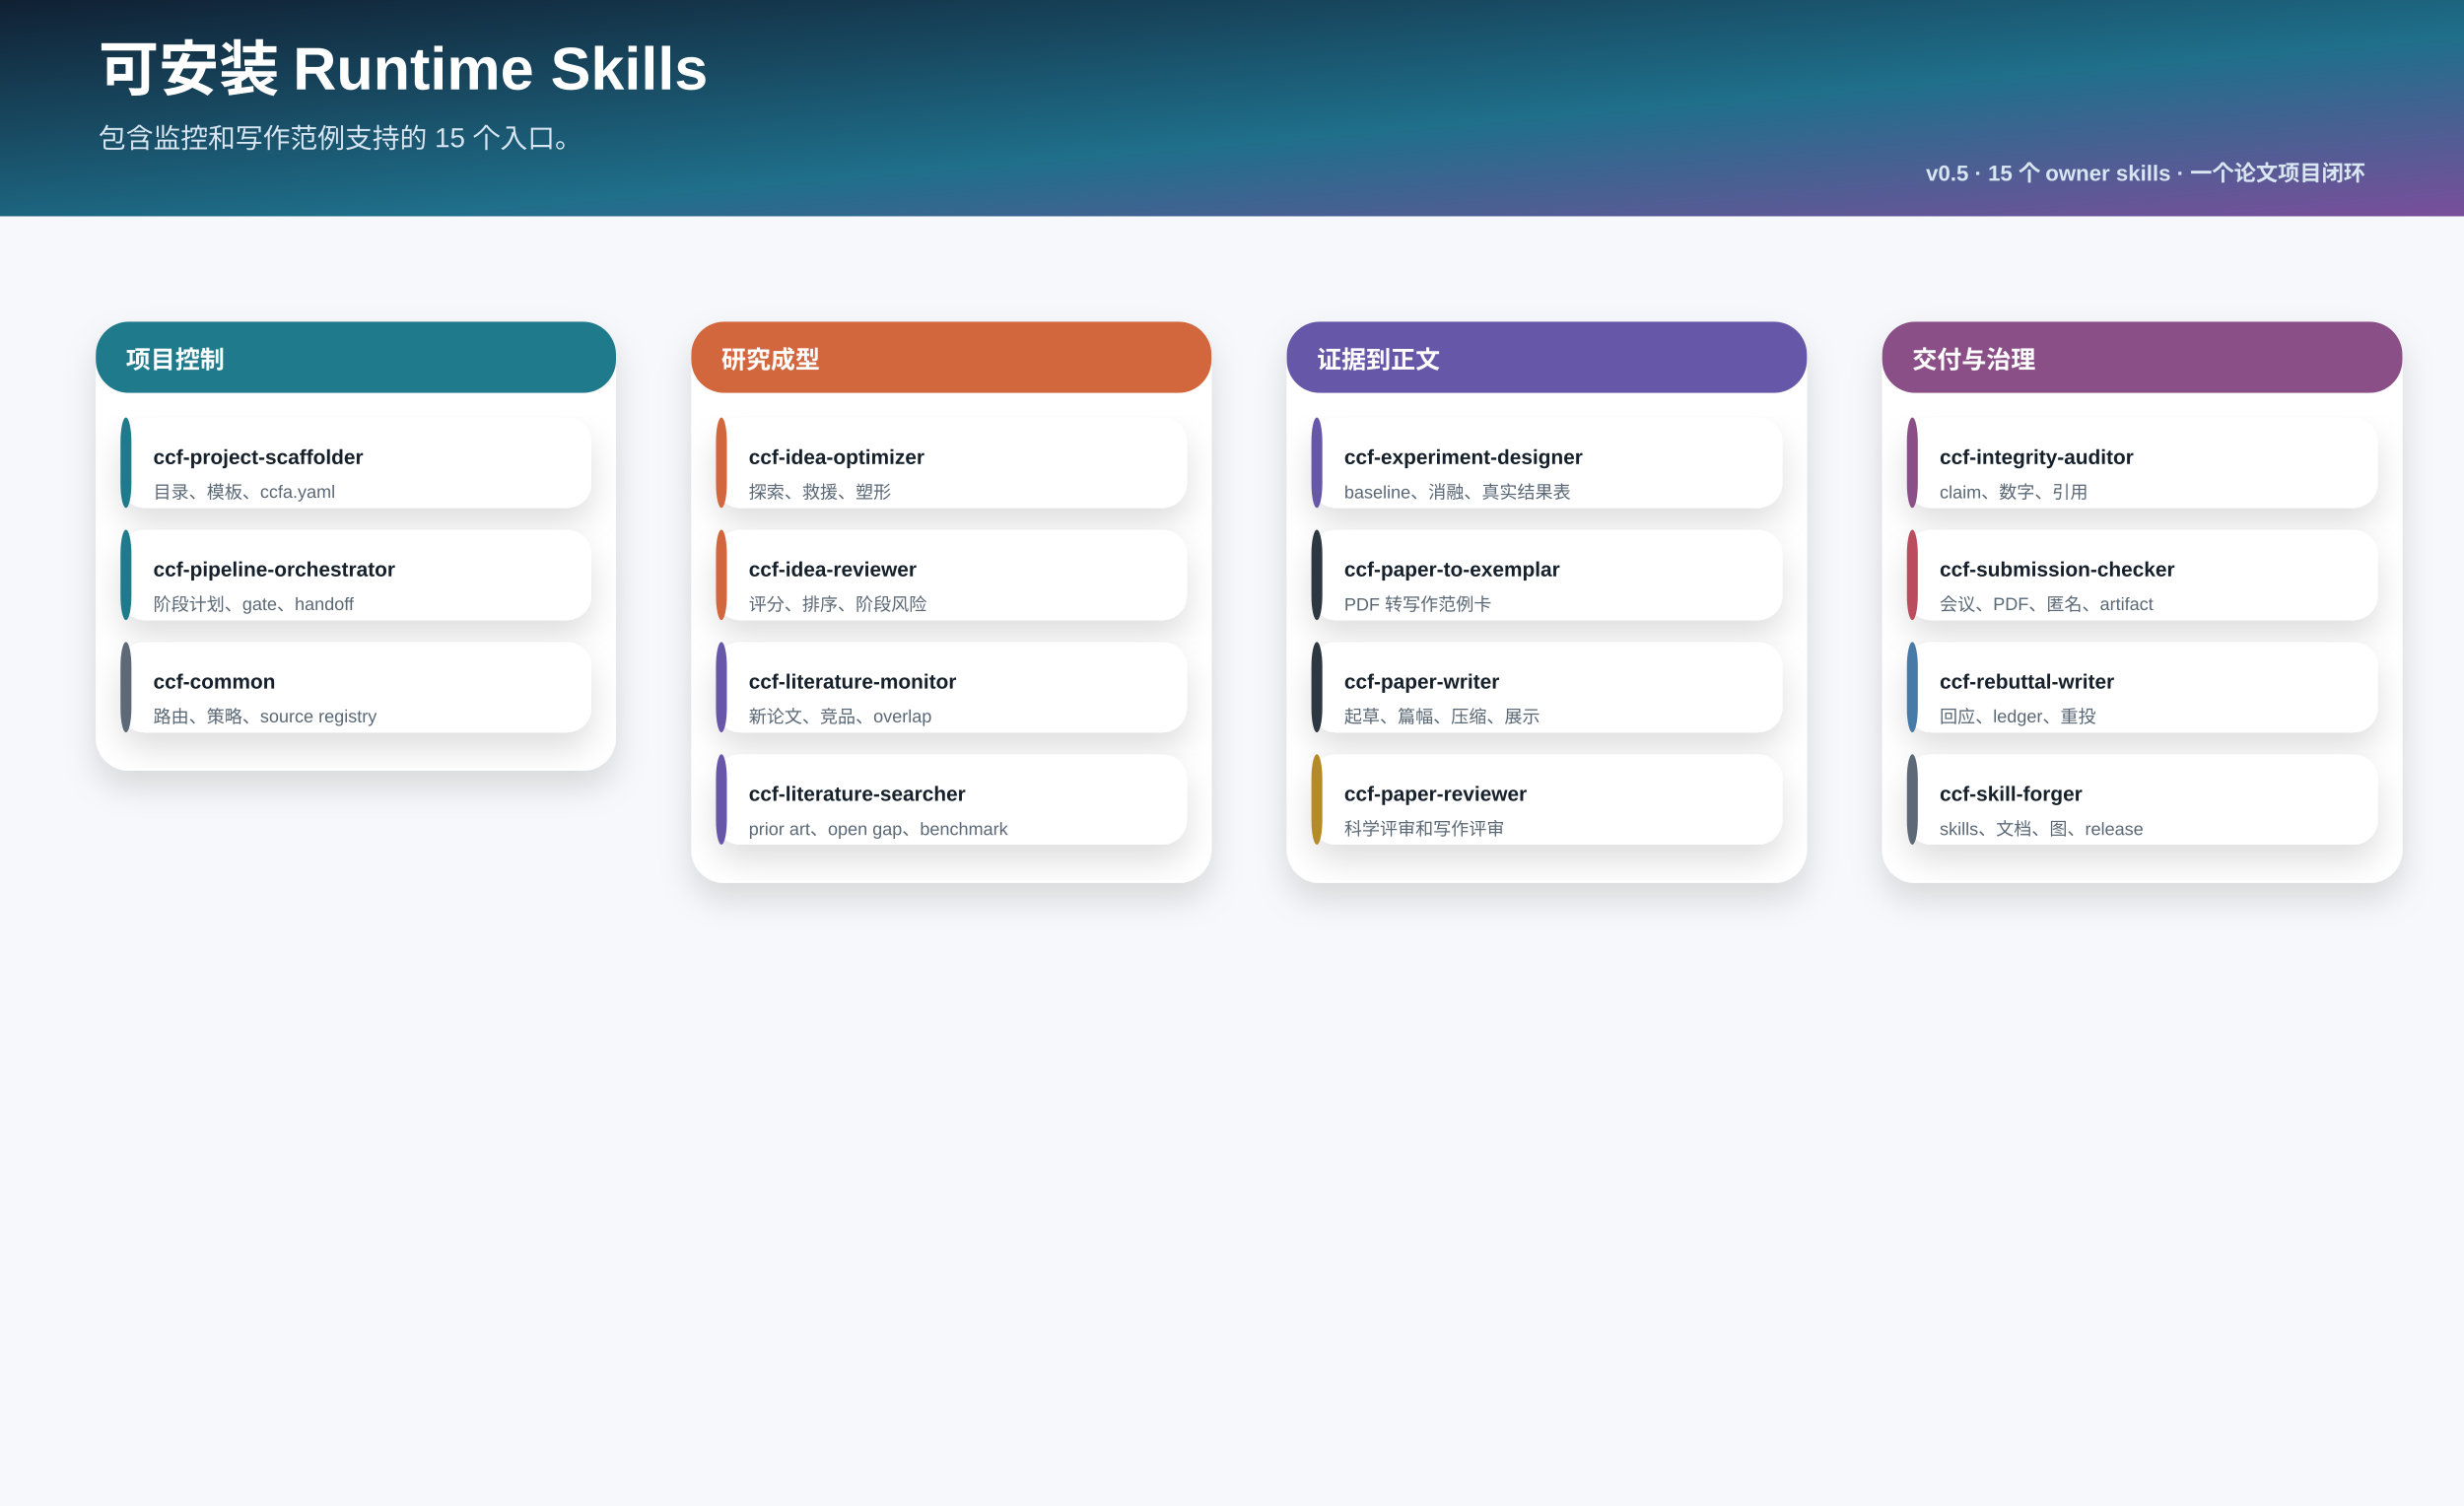
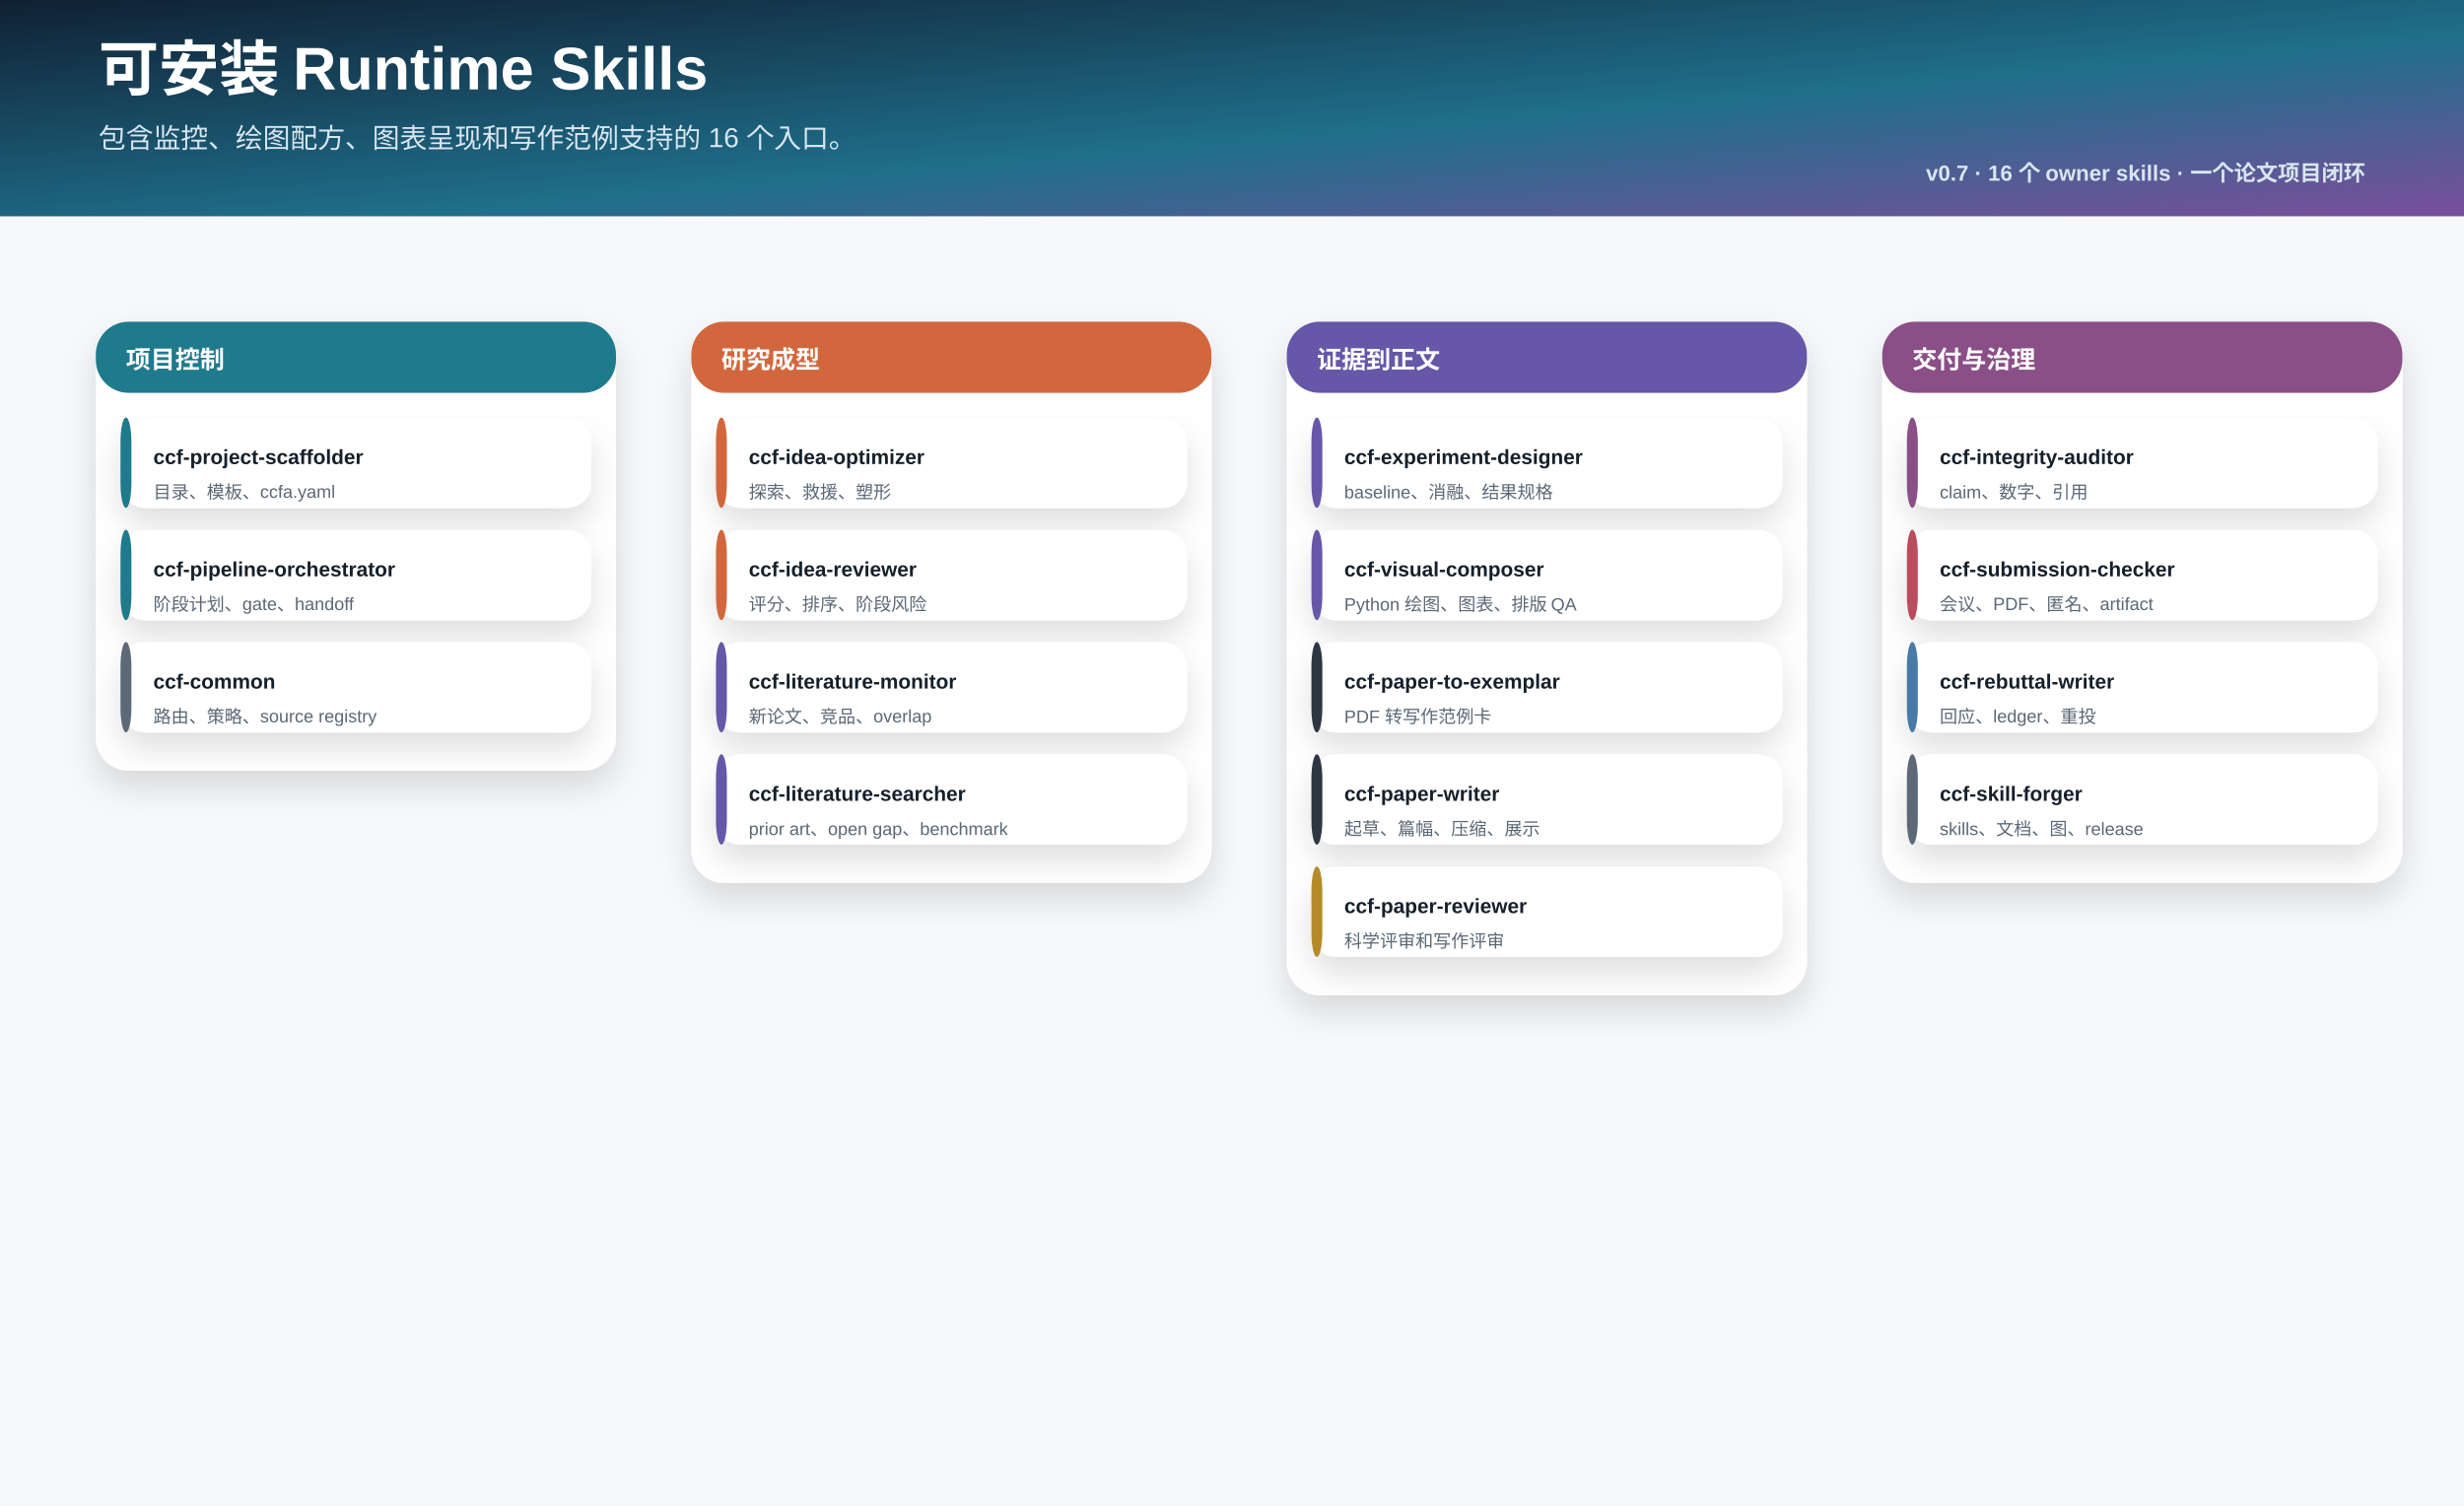
<svg xmlns="http://www.w3.org/2000/svg" width="1800" height="1100" viewBox="0 0 1800 1100">
  <defs>
    <linearGradient id="header" x1="0" y1="0" x2="1" y2="1">
      <stop offset="0" stop-color="#102033" />
      <stop offset="0.58" stop-color="#1F6F8B" />
      <stop offset="1" stop-color="#7A4E9B" />
    </linearGradient>
    <filter id="shadow" x="-20%" y="-20%" width="140%" height="160%">
      <feDropShadow dx="0" dy="12" stdDeviation="12" flood-color="#0B1826" flood-opacity="0.13" />
    </filter>
    <marker id="arrow" markerWidth="13" markerHeight="13" refX="11" refY="6.5" orient="auto">
      <path d="M2,2 L11,6.5 L2,11 Z" fill="#7B8794" />
    </marker>
  </defs>
  <style>text{font-family:Microsoft YaHei, Segoe UI, Arial, sans-serif;dominant-baseline:auto} .mono{font-family:Consolas,Menlo,monospace}</style>
  <rect x="0" y="0" width="1800" height="1100" rx="0" fill="#F6F8FB" stroke="none" stroke-width="2" />
  <rect x="0" y="0" width="1800" height="158" rx="0" fill="url(#header)" stroke="none" stroke-width="2" />
  <text x="72" y="66" font-size="44" font-weight="850" fill="#FFFFFF" text-anchor="start">可安装 Runtime Skills</text>
-   <text x="72" y="108" font-size="20" font-weight="500" fill="#D8E6F2" text-anchor="start">包含监控和写作范例支持的 15 个入口。</text>
-   <text x="1728" y="132" font-size="16" font-weight="650" fill="#D8E6F2" text-anchor="end">v0.5 · 15 个 owner skills · 一个论文项目闭环</text>
+   <text x="72" y="108" font-size="20" font-weight="500" fill="#D8E6F2" text-anchor="start">包含监控、绘图配方、图表呈现和写作范例支持的 16 个入口。</text>
+   <text x="1728" y="132" font-size="16" font-weight="650" fill="#D8E6F2" text-anchor="end">v0.7 · 16 个 owner skills · 一个论文项目闭环</text>
  <rect x="70" y="235" width="380" height="328" rx="24" fill="#FFFFFF" stroke="none" stroke-width="2" filter="url(#shadow)" />
  <rect x="70" y="235" width="380" height="52" rx="24" fill="#1F7A8C" stroke="none" stroke-width="2" />
  <text x="92" y="269" font-size="18" font-weight="820" fill="#FFFFFF" text-anchor="start">项目控制</text>
  <rect x="88" y="305" width="344" height="66" rx="18" fill="#FFFFFF" stroke="none" stroke-width="2" filter="url(#shadow)" />
  <rect x="88" y="305" width="8" height="66" rx="18" fill="#1F7A8C" stroke="none" stroke-width="2" />
  <text x="112" y="339" font-size="15" font-weight="820" fill="#15202B" text-anchor="start">ccf-project-scaffolder</text>
  <text x="112" y="364" font-size="13" font-weight="520" fill="#5A6775" text-anchor="start">目录、模板、ccfa.yaml</text>
  <rect x="88" y="387" width="344" height="66" rx="18" fill="#FFFFFF" stroke="none" stroke-width="2" filter="url(#shadow)" />
  <rect x="88" y="387" width="8" height="66" rx="18" fill="#1F7A8C" stroke="none" stroke-width="2" />
  <text x="112" y="421" font-size="15" font-weight="820" fill="#15202B" text-anchor="start">ccf-pipeline-orchestrator</text>
  <text x="112" y="446" font-size="13" font-weight="520" fill="#5A6775" text-anchor="start">阶段计划、gate、handoff</text>
  <rect x="88" y="469" width="344" height="66" rx="18" fill="#FFFFFF" stroke="none" stroke-width="2" filter="url(#shadow)" />
  <rect x="88" y="469" width="8" height="66" rx="18" fill="#5D6977" stroke="none" stroke-width="2" />
  <text x="112" y="503" font-size="15" font-weight="820" fill="#15202B" text-anchor="start">ccf-common</text>
  <text x="112" y="528" font-size="13" font-weight="520" fill="#5A6775" text-anchor="start">路由、策略、source registry</text>
  <rect x="505" y="235" width="380" height="410" rx="24" fill="#FFFFFF" stroke="none" stroke-width="2" filter="url(#shadow)" />
  <rect x="505" y="235" width="380" height="52" rx="24" fill="#D2673D" stroke="none" stroke-width="2" />
  <text x="527" y="269" font-size="18" font-weight="820" fill="#FFFFFF" text-anchor="start">研究成型</text>
  <rect x="523" y="305" width="344" height="66" rx="18" fill="#FFFFFF" stroke="none" stroke-width="2" filter="url(#shadow)" />
  <rect x="523" y="305" width="8" height="66" rx="18" fill="#D2673D" stroke="none" stroke-width="2" />
  <text x="547" y="339" font-size="15" font-weight="820" fill="#15202B" text-anchor="start">ccf-idea-optimizer</text>
  <text x="547" y="364" font-size="13" font-weight="520" fill="#5A6775" text-anchor="start">探索、救援、塑形</text>
  <rect x="523" y="387" width="344" height="66" rx="18" fill="#FFFFFF" stroke="none" stroke-width="2" filter="url(#shadow)" />
  <rect x="523" y="387" width="8" height="66" rx="18" fill="#D2673D" stroke="none" stroke-width="2" />
  <text x="547" y="421" font-size="15" font-weight="820" fill="#15202B" text-anchor="start">ccf-idea-reviewer</text>
  <text x="547" y="446" font-size="13" font-weight="520" fill="#5A6775" text-anchor="start">评分、排序、阶段风险</text>
  <rect x="523" y="469" width="344" height="66" rx="18" fill="#FFFFFF" stroke="none" stroke-width="2" filter="url(#shadow)" />
  <rect x="523" y="469" width="8" height="66" rx="18" fill="#6657A8" stroke="none" stroke-width="2" />
  <text x="547" y="503" font-size="15" font-weight="820" fill="#15202B" text-anchor="start">ccf-literature-monitor</text>
  <text x="547" y="528" font-size="13" font-weight="520" fill="#5A6775" text-anchor="start">新论文、竞品、overlap</text>
  <rect x="523" y="551" width="344" height="66" rx="18" fill="#FFFFFF" stroke="none" stroke-width="2" filter="url(#shadow)" />
  <rect x="523" y="551" width="8" height="66" rx="18" fill="#6657A8" stroke="none" stroke-width="2" />
  <text x="547" y="585" font-size="15" font-weight="820" fill="#15202B" text-anchor="start">ccf-literature-searcher</text>
  <text x="547" y="610" font-size="13" font-weight="520" fill="#5A6775" text-anchor="start">prior art、open gap、benchmark</text>
-   <rect x="940" y="235" width="380" height="410" rx="24" fill="#FFFFFF" stroke="none" stroke-width="2" filter="url(#shadow)" />
+   <rect x="940" y="235" width="380" height="492" rx="24" fill="#FFFFFF" stroke="none" stroke-width="2" filter="url(#shadow)" />
  <rect x="940" y="235" width="380" height="52" rx="24" fill="#6657A8" stroke="none" stroke-width="2" />
  <text x="962" y="269" font-size="18" font-weight="820" fill="#FFFFFF" text-anchor="start">证据到正文</text>
  <rect x="958" y="305" width="344" height="66" rx="18" fill="#FFFFFF" stroke="none" stroke-width="2" filter="url(#shadow)" />
  <rect x="958" y="305" width="8" height="66" rx="18" fill="#6657A8" stroke="none" stroke-width="2" />
  <text x="982" y="339" font-size="15" font-weight="820" fill="#15202B" text-anchor="start">ccf-experiment-designer</text>
-   <text x="982" y="364" font-size="13" font-weight="520" fill="#5A6775" text-anchor="start">baseline、消融、真实结果表</text>
+   <text x="982" y="364" font-size="13" font-weight="520" fill="#5A6775" text-anchor="start">baseline、消融、结果规格</text>
  <rect x="958" y="387" width="344" height="66" rx="18" fill="#FFFFFF" stroke="none" stroke-width="2" filter="url(#shadow)" />
-   <rect x="958" y="387" width="8" height="66" rx="18" fill="#2D3742" stroke="none" stroke-width="2" />
-   <text x="982" y="421" font-size="15" font-weight="820" fill="#15202B" text-anchor="start">ccf-paper-to-exemplar</text>
-   <text x="982" y="446" font-size="13" font-weight="520" fill="#5A6775" text-anchor="start">PDF 转写作范例卡</text>
+   <rect x="958" y="387" width="8" height="66" rx="18" fill="#6657A8" stroke="none" stroke-width="2" />
+   <text x="982" y="421" font-size="15" font-weight="820" fill="#15202B" text-anchor="start">ccf-visual-composer</text>
+   <text x="982" y="446" font-size="13" font-weight="520" fill="#5A6775" text-anchor="start">Python 绘图、图表、排版 QA</text>
  <rect x="958" y="469" width="344" height="66" rx="18" fill="#FFFFFF" stroke="none" stroke-width="2" filter="url(#shadow)" />
  <rect x="958" y="469" width="8" height="66" rx="18" fill="#2D3742" stroke="none" stroke-width="2" />
-   <text x="982" y="503" font-size="15" font-weight="820" fill="#15202B" text-anchor="start">ccf-paper-writer</text>
-   <text x="982" y="528" font-size="13" font-weight="520" fill="#5A6775" text-anchor="start">起草、篇幅、压缩、展示</text>
+   <text x="982" y="503" font-size="15" font-weight="820" fill="#15202B" text-anchor="start">ccf-paper-to-exemplar</text>
+   <text x="982" y="528" font-size="13" font-weight="520" fill="#5A6775" text-anchor="start">PDF 转写作范例卡</text>
  <rect x="958" y="551" width="344" height="66" rx="18" fill="#FFFFFF" stroke="none" stroke-width="2" filter="url(#shadow)" />
-   <rect x="958" y="551" width="8" height="66" rx="18" fill="#B58B2A" stroke="none" stroke-width="2" />
-   <text x="982" y="585" font-size="15" font-weight="820" fill="#15202B" text-anchor="start">ccf-paper-reviewer</text>
-   <text x="982" y="610" font-size="13" font-weight="520" fill="#5A6775" text-anchor="start">科学评审和写作评审</text>
+   <rect x="958" y="551" width="8" height="66" rx="18" fill="#2D3742" stroke="none" stroke-width="2" />
+   <text x="982" y="585" font-size="15" font-weight="820" fill="#15202B" text-anchor="start">ccf-paper-writer</text>
+   <text x="982" y="610" font-size="13" font-weight="520" fill="#5A6775" text-anchor="start">起草、篇幅、压缩、展示</text>
+   <rect x="958" y="633" width="344" height="66" rx="18" fill="#FFFFFF" stroke="none" stroke-width="2" filter="url(#shadow)" />
+   <rect x="958" y="633" width="8" height="66" rx="18" fill="#B58B2A" stroke="none" stroke-width="2" />
+   <text x="982" y="667" font-size="15" font-weight="820" fill="#15202B" text-anchor="start">ccf-paper-reviewer</text>
+   <text x="982" y="692" font-size="13" font-weight="520" fill="#5A6775" text-anchor="start">科学评审和写作评审</text>
  <rect x="1375" y="235" width="380" height="410" rx="24" fill="#FFFFFF" stroke="none" stroke-width="2" filter="url(#shadow)" />
  <rect x="1375" y="235" width="380" height="52" rx="24" fill="#8A4F86" stroke="none" stroke-width="2" />
  <text x="1397" y="269" font-size="18" font-weight="820" fill="#FFFFFF" text-anchor="start">交付与治理</text>
  <rect x="1393" y="305" width="344" height="66" rx="18" fill="#FFFFFF" stroke="none" stroke-width="2" filter="url(#shadow)" />
  <rect x="1393" y="305" width="8" height="66" rx="18" fill="#8A4F86" stroke="none" stroke-width="2" />
  <text x="1417" y="339" font-size="15" font-weight="820" fill="#15202B" text-anchor="start">ccf-integrity-auditor</text>
  <text x="1417" y="364" font-size="13" font-weight="520" fill="#5A6775" text-anchor="start">claim、数字、引用</text>
  <rect x="1393" y="387" width="344" height="66" rx="18" fill="#FFFFFF" stroke="none" stroke-width="2" filter="url(#shadow)" />
  <rect x="1393" y="387" width="8" height="66" rx="18" fill="#BA4C5E" stroke="none" stroke-width="2" />
  <text x="1417" y="421" font-size="15" font-weight="820" fill="#15202B" text-anchor="start">ccf-submission-checker</text>
  <text x="1417" y="446" font-size="13" font-weight="520" fill="#5A6775" text-anchor="start">会议、PDF、匿名、artifact</text>
  <rect x="1393" y="469" width="344" height="66" rx="18" fill="#FFFFFF" stroke="none" stroke-width="2" filter="url(#shadow)" />
  <rect x="1393" y="469" width="8" height="66" rx="18" fill="#477AA6" stroke="none" stroke-width="2" />
  <text x="1417" y="503" font-size="15" font-weight="820" fill="#15202B" text-anchor="start">ccf-rebuttal-writer</text>
  <text x="1417" y="528" font-size="13" font-weight="520" fill="#5A6775" text-anchor="start">回应、ledger、重投</text>
  <rect x="1393" y="551" width="344" height="66" rx="18" fill="#FFFFFF" stroke="none" stroke-width="2" filter="url(#shadow)" />
  <rect x="1393" y="551" width="8" height="66" rx="18" fill="#5D6977" stroke="none" stroke-width="2" />
  <text x="1417" y="585" font-size="15" font-weight="820" fill="#15202B" text-anchor="start">ccf-skill-forger</text>
  <text x="1417" y="610" font-size="13" font-weight="520" fill="#5A6775" text-anchor="start">skills、文档、图、release</text>
</svg>
